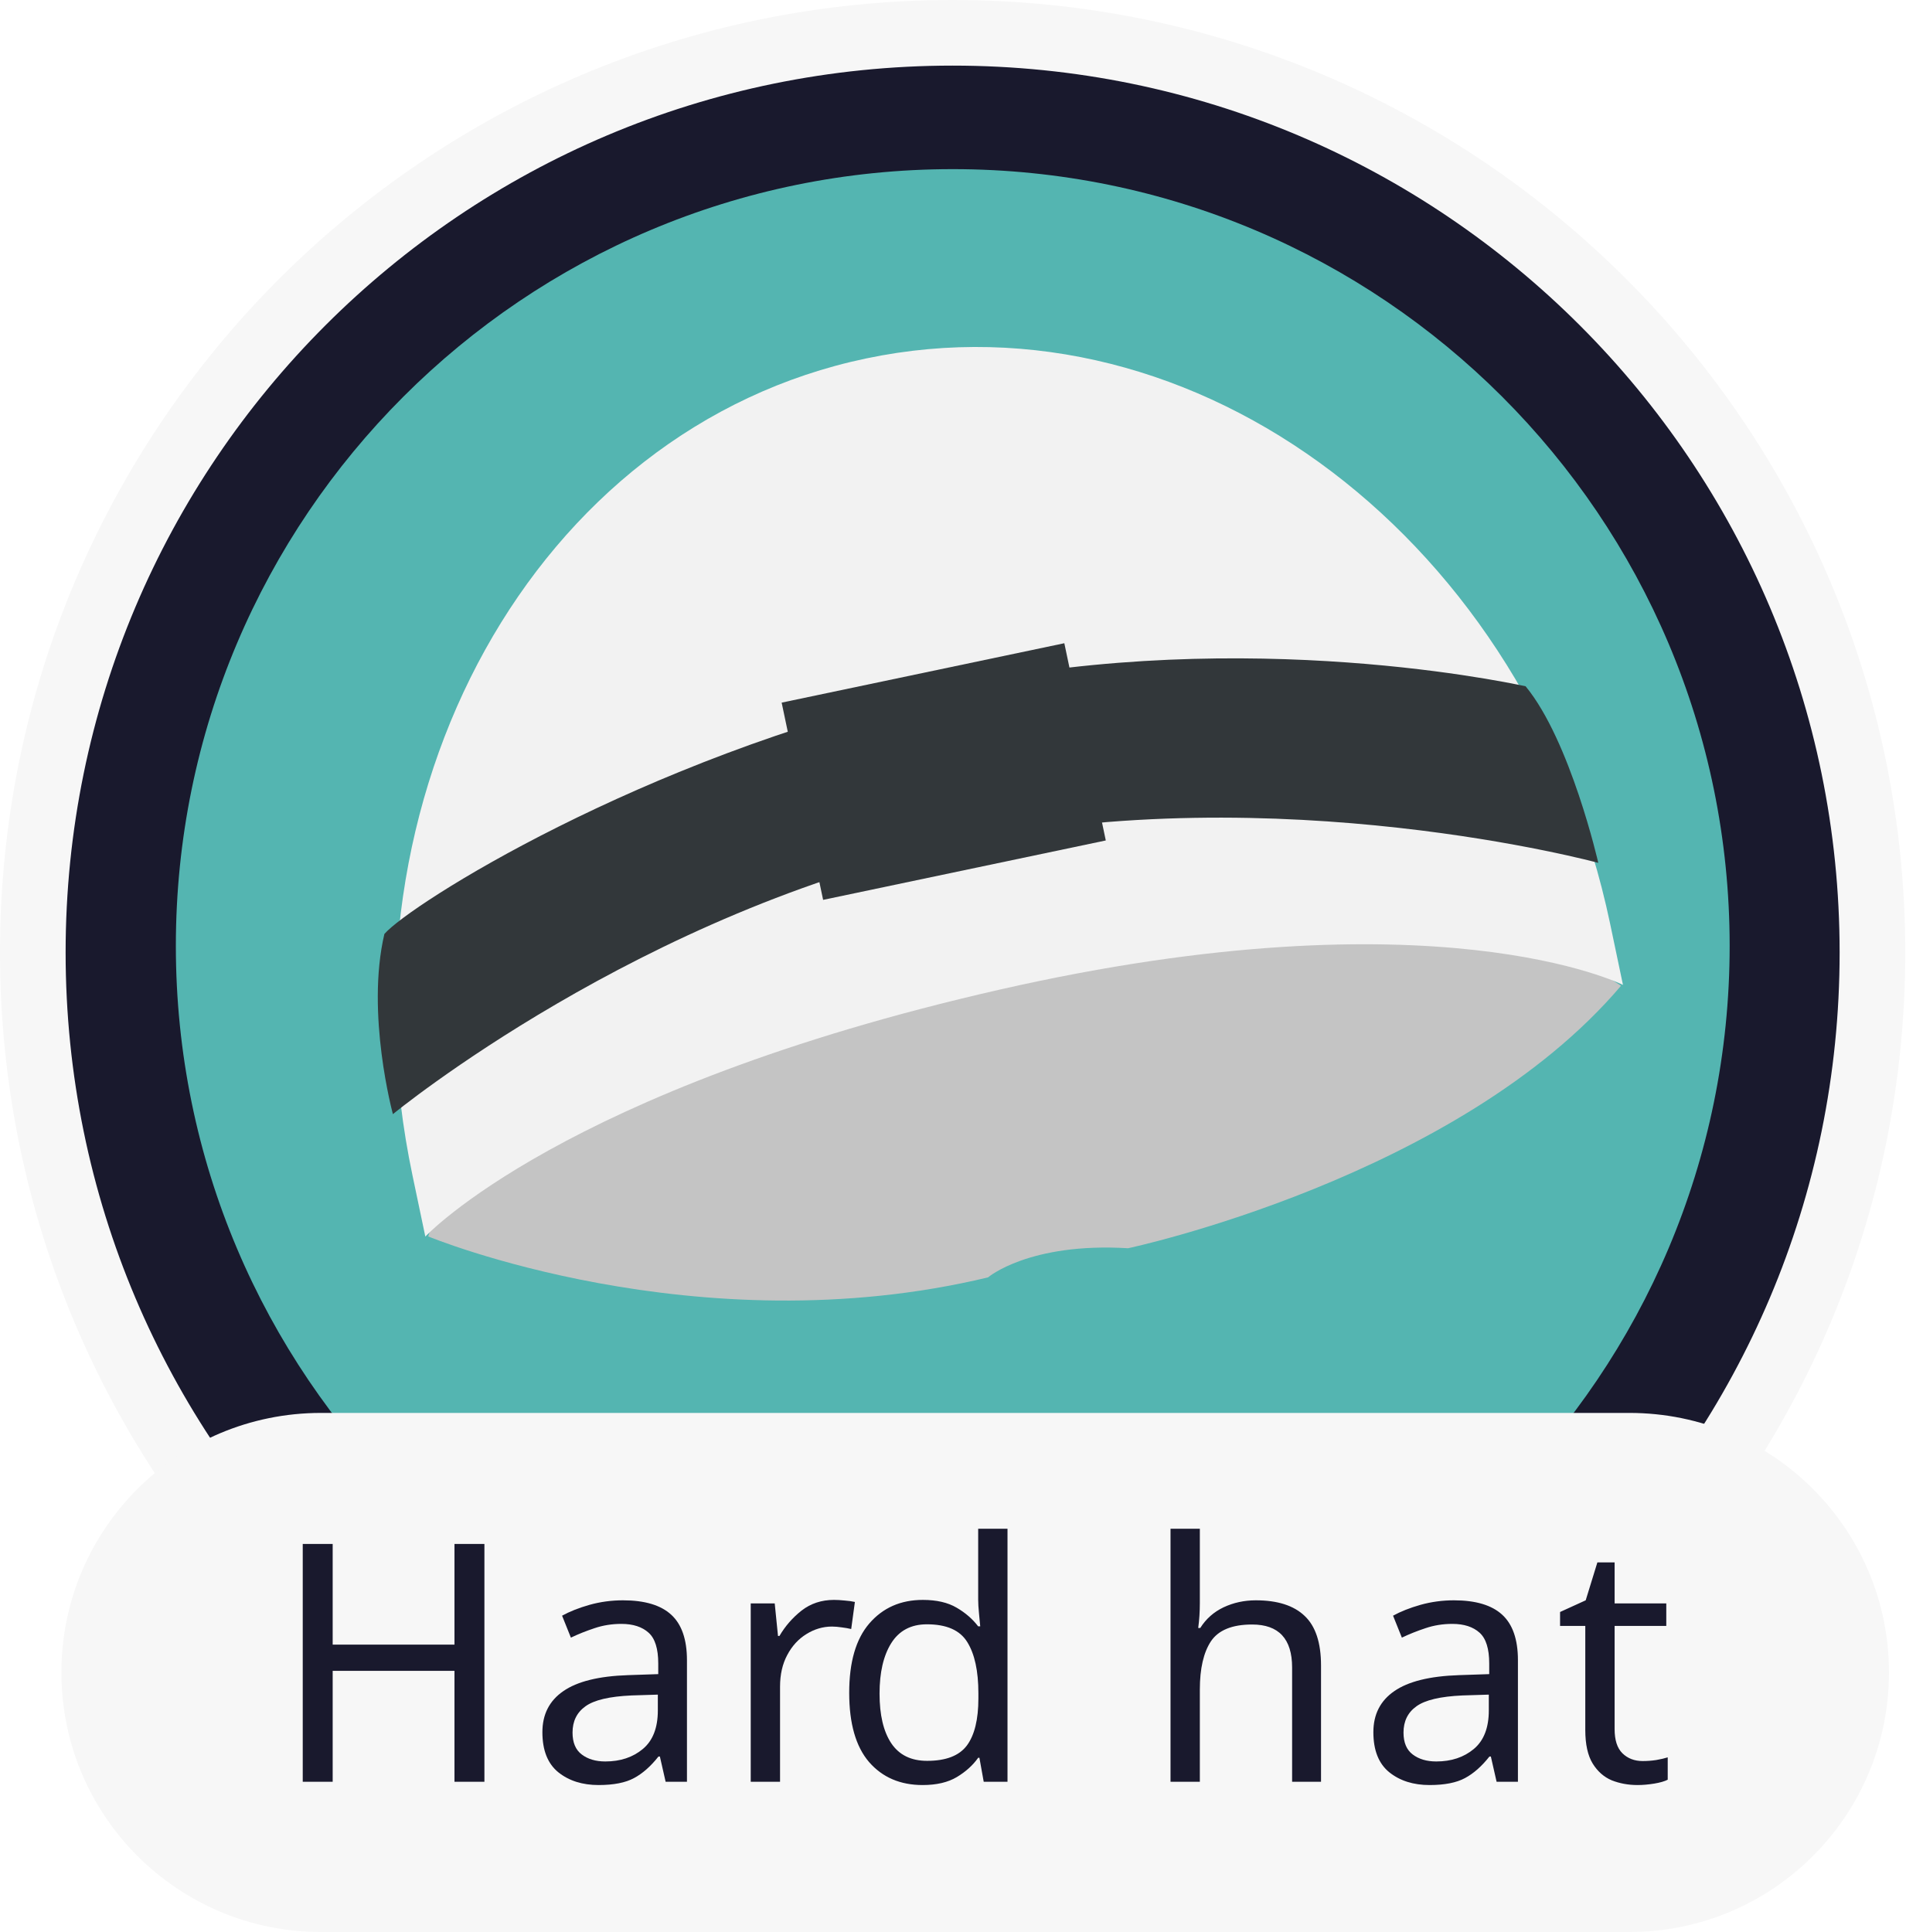
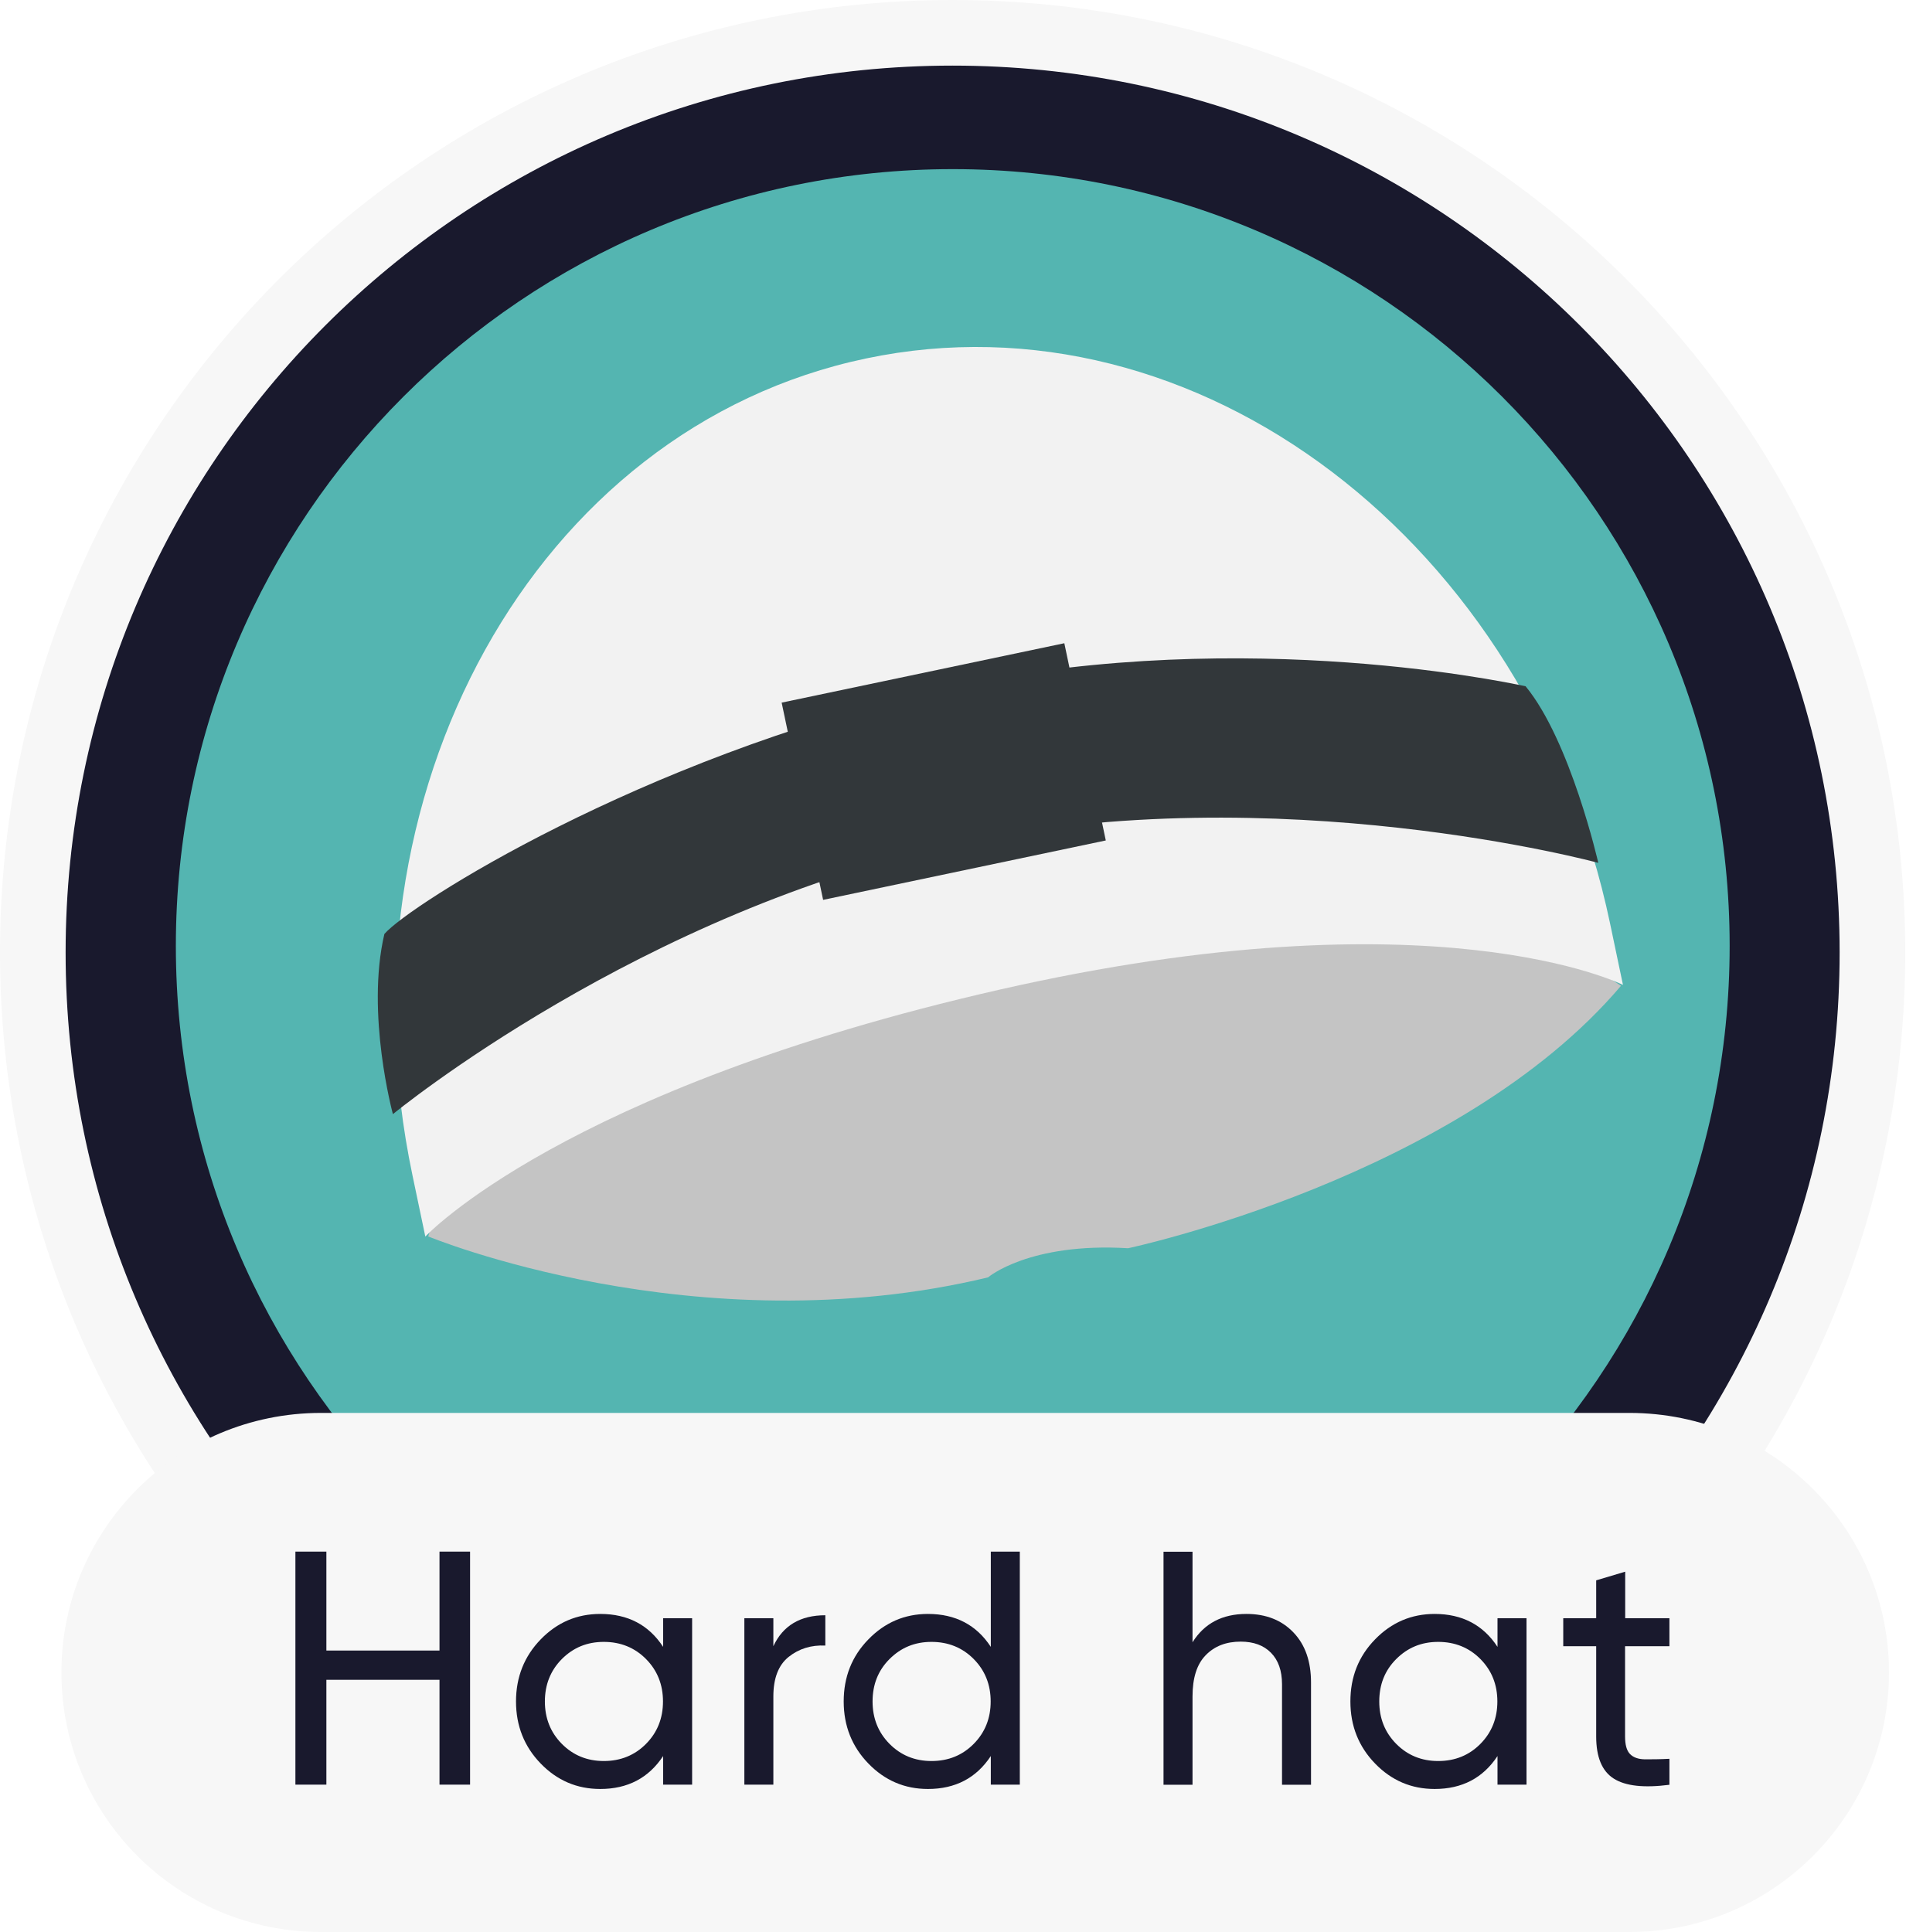
<svg xmlns="http://www.w3.org/2000/svg" viewBox="0 0 145.18 147.24">
  <defs>
-     <style>.d{stroke:#f7f7f7;stroke-miterlimit:10;stroke-width:5px;}.d,.e{fill:#19192d;}.f{letter-spacing:.03em;}.g{fill:#f7f7f7;}.h{fill:#f2f2f2;}.i{fill:#32373a;}.j{fill:#c4c4c4;}.k{fill:#54b5b1;}.l{letter-spacing:0em;}.e{font-family:Gilroy-Medium, Gilroy-Medium;font-size:25.37px;}</style>
+     <style>.d{stroke:#f7f7f7;stroke-miterlimit:10;stroke-width:5px;}.d,.e{fill:#19192d;}.f{fill:#f7f7f7;}.g{fill:#f2f2f2;}.h{fill:#32373a;}.i{fill:#c4c4c4;}.j{fill:#54b5b1;}</style>
  </defs>
  <g id="a" />
  <g id="b">
    <g id="c">
      <g>
        <circle class="d" cx="72.59" cy="72.59" r="70.09" />
-         <circle class="k" cx="72.6" cy="72.09" r="59.2" />
+         <circle class="j" cx="72.6" cy="72.09" r="59.2" />
        <g>
-           <path class="j" d="M32.63,94.23s20.44,8.46,42.66,3.12c0,0,.78-.67,2.5-1.28,1.72-.61,4.39-1.17,8.17-.94,0,0,25.11-5.33,37.56-20,0,0-21.28-14.95-46.64-7.59-25.36,7.37-39.36,10.67-44.25,26.69Z" />
+           <path class="i" d="M32.63,94.23s20.44,8.46,42.66,3.12c0,0,.78-.67,2.5-1.28,1.72-.61,4.39-1.17,8.17-.94,0,0,25.11-5.33,37.56-20,0,0-21.28-14.95-46.64-7.59-25.36,7.37-39.36,10.67-44.25,26.69Z" />
          <g>
-             <path class="h" d="M123.67,75.06s-14.27-7.21-47.54,.37c-33.27,7.58-43.72,18.81-43.72,18.81l-.98-4.67c-6.11-29.09,9.36-56.96,34.56-62.25h0c25.2-5.3,50.59,13.99,56.7,43.07l.98,4.67Z" />
-             <rect class="i" x="60.91" y="51.12" width="22.01" height="15.36" transform="translate(-10.56 16.05) rotate(-11.87)" />
-             <path class="i" d="M116.25,52.3c-2.17-.46-23.02-4.76-45.23,.36-22.21,5.13-39.81,16.29-41.73,18.52-1.43,6.09,.65,13.73,.65,13.73,0,0,18.91-15.55,43.2-20.66,24.29-5.11,48.65,1.51,48.65,1.51,0,0-2.12-9.31-5.54-13.46Z" />
+             <path class="g" d="M123.67,75.06s-14.27-7.21-47.54,.37c-33.27,7.58-43.72,18.81-43.72,18.81l-.98-4.67c-6.11-29.09,9.36-56.96,34.56-62.25h0c25.2-5.3,50.59,13.99,56.7,43.07l.98,4.67Z" />
+             <rect class="h" x="60.91" y="51.12" width="22.01" height="15.36" transform="translate(-10.56 16.05) rotate(-11.87)" />
+             <path class="h" d="M116.25,52.3c-2.17-.46-23.02-4.76-45.23,.36-22.21,5.13-39.81,16.29-41.73,18.52-1.43,6.09,.65,13.73,.65,13.73,0,0,18.91-15.55,43.2-20.66,24.29-5.11,48.65,1.51,48.65,1.51,0,0-2.12-9.31-5.54-13.46Z" />
          </g>
        </g>
-         <rect class="g" x="4.68" y="107.68" width="139.26" height="39.56" rx="19.78" ry="19.78" />
-         <text class="e" transform="translate(20.6 135.79)">
-           <tspan class="f" x="0" y="0">Ha</tspan>
-           <tspan class="l" x="34.45" y="0">r</tspan>
-           <tspan class="f" x="42.72" y="0">d hat</tspan>
-         </text>
+         <rect class="f" x="4.68" y="107.68" width="139.26" height="39.56" rx="19.78" ry="19.78" />
+         <g>
+           <path class="e" d="M33.49,118.25h2.33v17.76h-2.33v-7.99h-8.62v7.99h-2.36v-17.76h2.36v7.54h8.62v-7.54Z" />
+           <path class="e" d="M50.53,123.33h2.21v12.68h-2.21v-2.18c-1.1,1.67-2.7,2.51-4.79,2.51-1.78,0-3.29-.65-4.54-1.94-1.25-1.29-1.88-2.87-1.88-4.73s.63-3.44,1.88-4.73c1.25-1.29,2.76-1.94,4.54-1.94,2.1,0,3.7,.84,4.79,2.51v-2.18Zm-4.52,10.88c1.28,0,2.36-.44,3.22-1.31,.86-.87,1.29-1.95,1.29-3.23s-.43-2.36-1.29-3.23c-.86-.87-1.94-1.31-3.22-1.31s-2.33,.44-3.2,1.31c-.86,.87-1.29,1.95-1.29,3.23s.43,2.36,1.29,3.23c.86,.87,1.93,1.31,3.2,1.31Z" />
+           <path class="e" d="M58.93,125.46c.73-1.57,2.05-2.36,3.96-2.36v2.31c-1.08-.05-2.01,.24-2.79,.86-.78,.62-1.17,1.63-1.17,3.02v6.72h-2.21v-12.68h2.21v2.13Z" />
+           <path class="e" d="M75.5,118.25h2.21v17.76h-2.21v-2.18c-1.1,1.67-2.7,2.51-4.79,2.51-1.78,0-3.29-.65-4.54-1.94-1.25-1.29-1.88-2.87-1.88-4.73s.62-3.44,1.88-4.73c1.25-1.29,2.77-1.94,4.54-1.94,2.1,0,3.7,.84,4.79,2.51v-7.26Zm-4.52,15.96c1.29,0,2.36-.44,3.22-1.31s1.29-1.95,1.29-3.23-.43-2.36-1.29-3.23-1.94-1.31-3.22-1.31-2.33,.44-3.2,1.31-1.29,1.95-1.29,3.23,.43,2.36,1.29,3.23,1.93,1.31,3.2,1.31Z" />
+           <path class="e" d="M94.98,123c1.49,0,2.68,.47,3.58,1.41,.9,.94,1.34,2.21,1.34,3.82v7.79h-2.21v-7.66c0-1.03-.28-1.83-.84-2.4-.56-.57-1.33-.85-2.31-.85-1.1,0-1.99,.34-2.66,1.03-.68,.69-1.01,1.74-1.01,3.16v6.72h-2.21v-17.76h2.21v6.9c.9-1.44,2.27-2.16,4.11-2.16Z" />
+           <path class="e" d="M114.11,123.33h2.21v12.68h-2.21v-2.18c-1.1,1.67-2.7,2.51-4.79,2.51-1.78,0-3.29-.65-4.54-1.94-1.25-1.29-1.88-2.87-1.88-4.73s.62-3.44,1.88-4.73c1.25-1.29,2.77-1.94,4.54-1.94,2.1,0,3.7,.84,4.79,2.51v-2.18Zm-4.52,10.88c1.29,0,2.36-.44,3.22-1.31s1.29-1.95,1.29-3.23-.43-2.36-1.29-3.23-1.94-1.31-3.22-1.31-2.33,.44-3.2,1.31-1.29,1.95-1.29,3.23,.43,2.36,1.29,3.23,1.93,1.31,3.2,1.31Z" />
+           <path class="e" d="M127.2,125.46h-3.37v6.88c0,.62,.12,1.07,.37,1.33s.62,.4,1.13,.41c.51,0,1.13,0,1.88-.04v1.98c-1.93,.25-3.34,.1-4.24-.47s-1.34-1.64-1.34-3.21v-6.88h-2.51v-2.13h2.51v-2.89l2.21-.66v3.55h3.37v2.13Z" />
+         </g>
      </g>
    </g>
  </g>
</svg>
